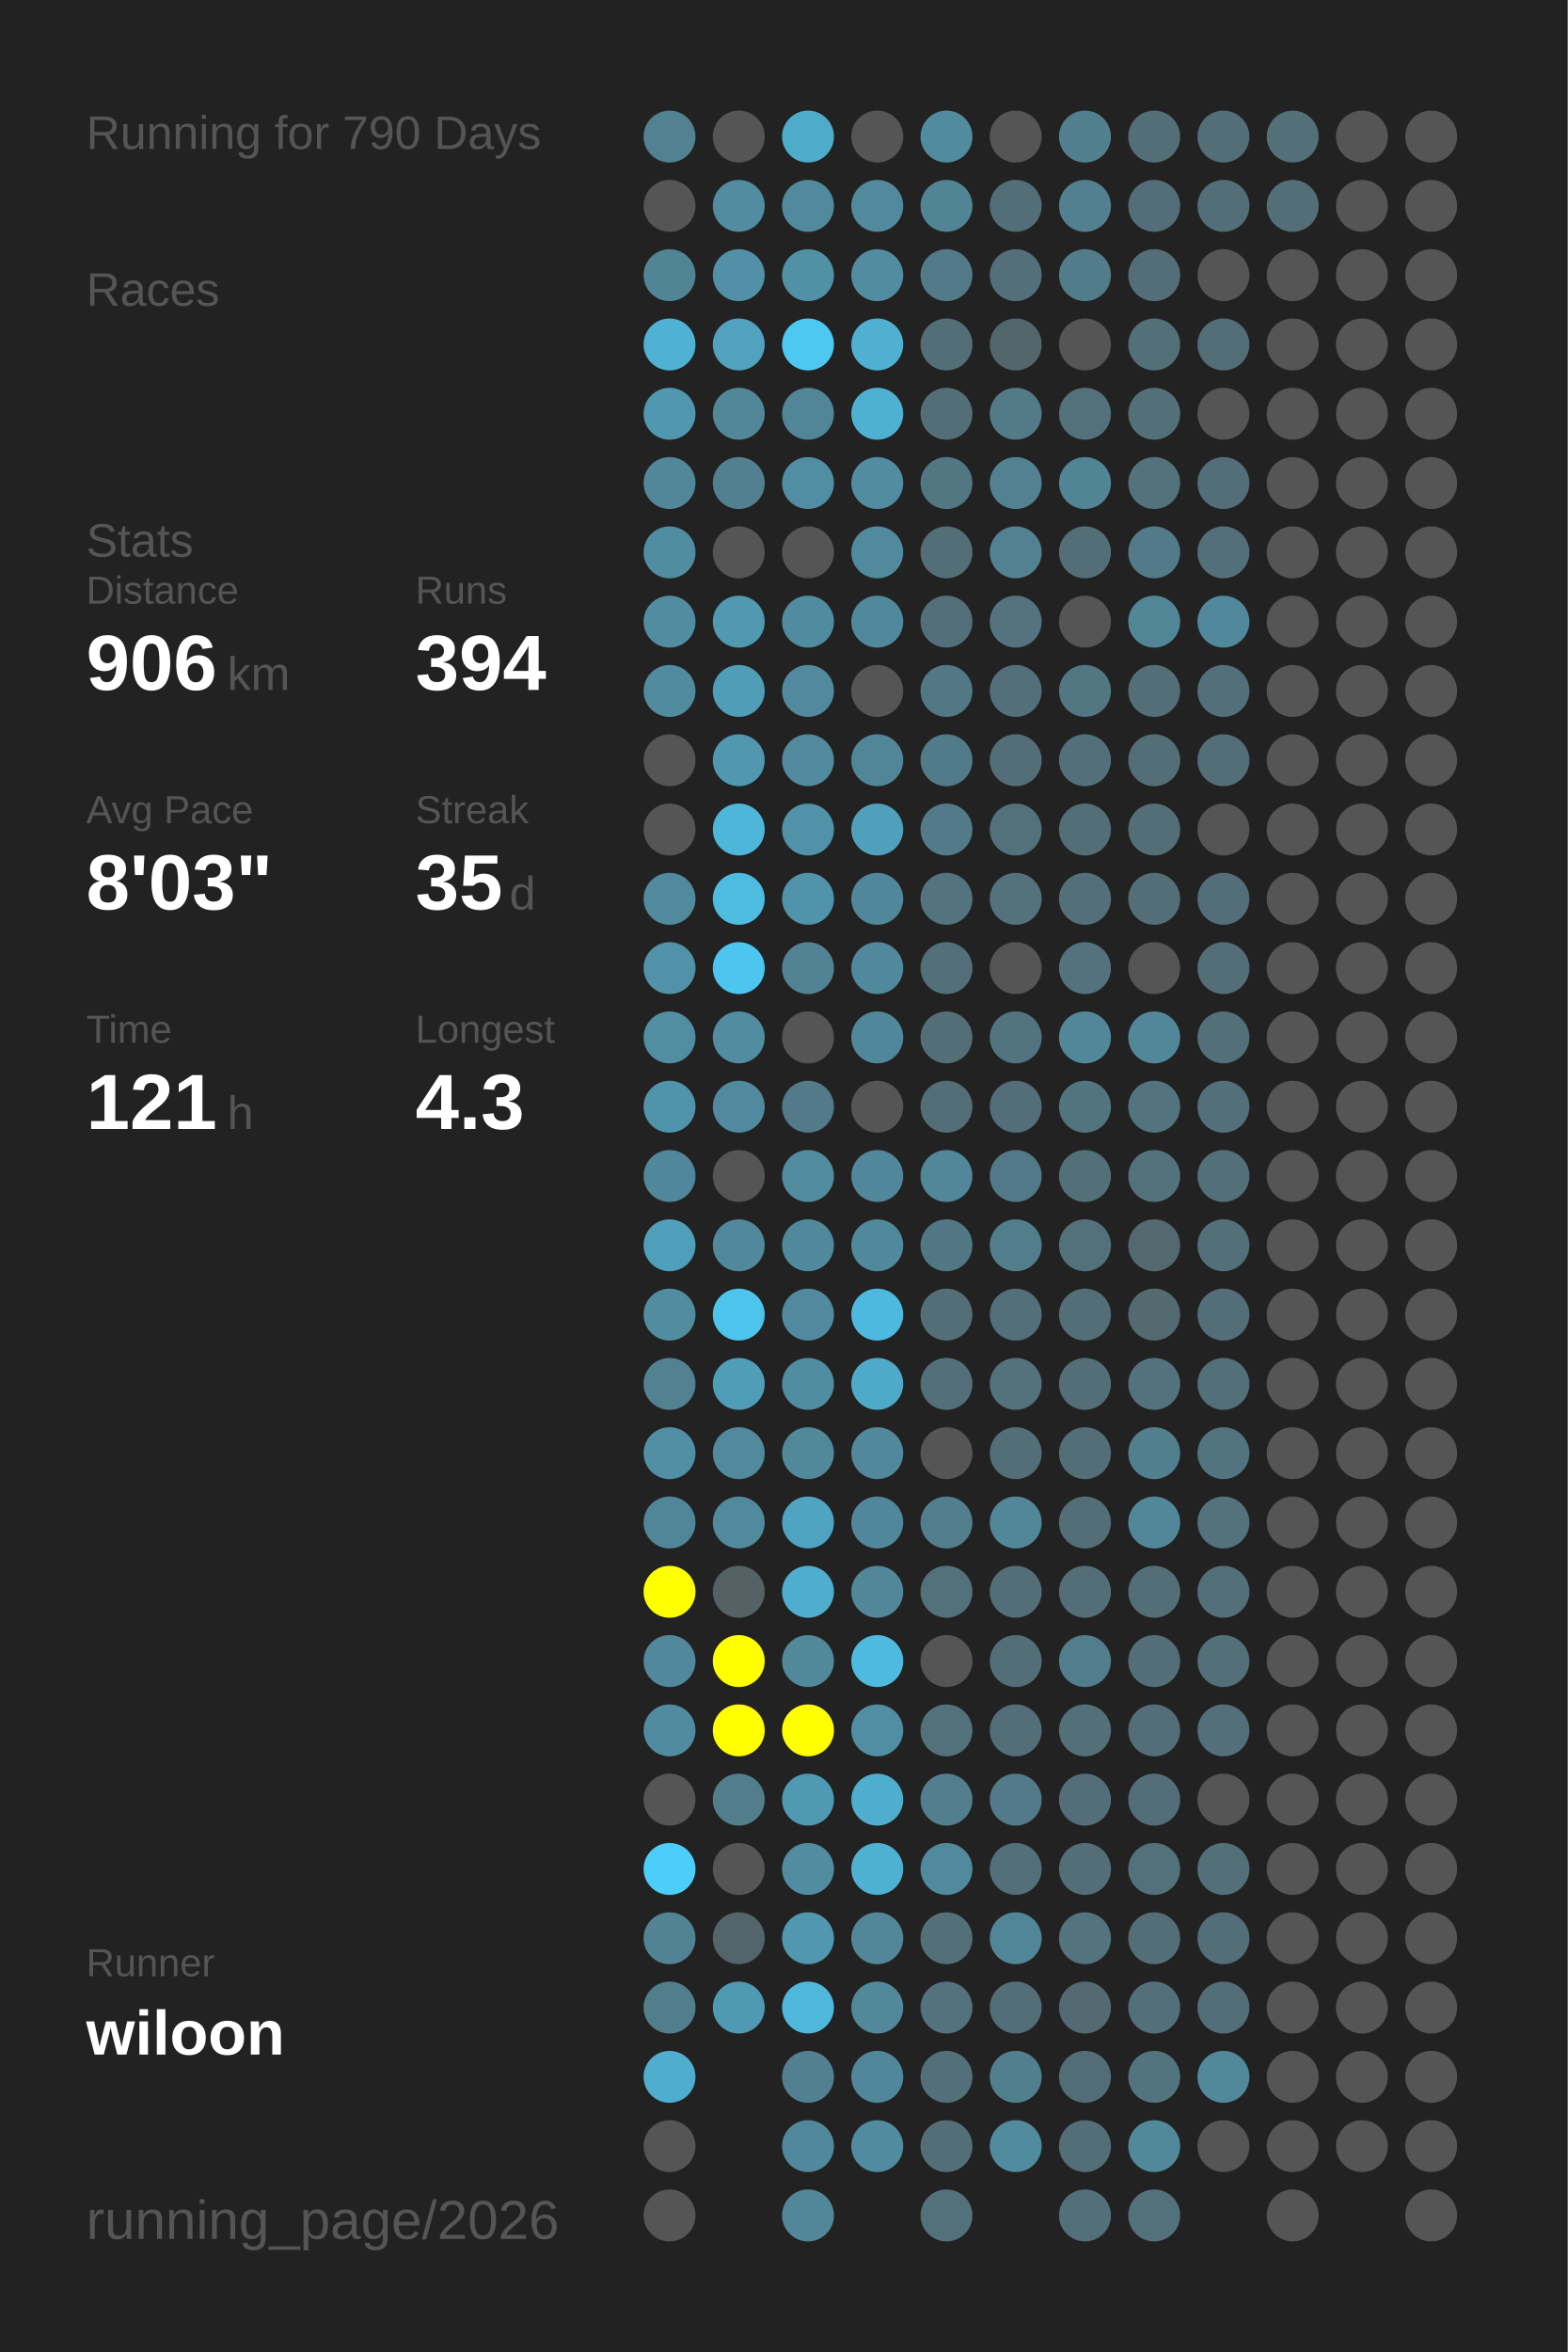
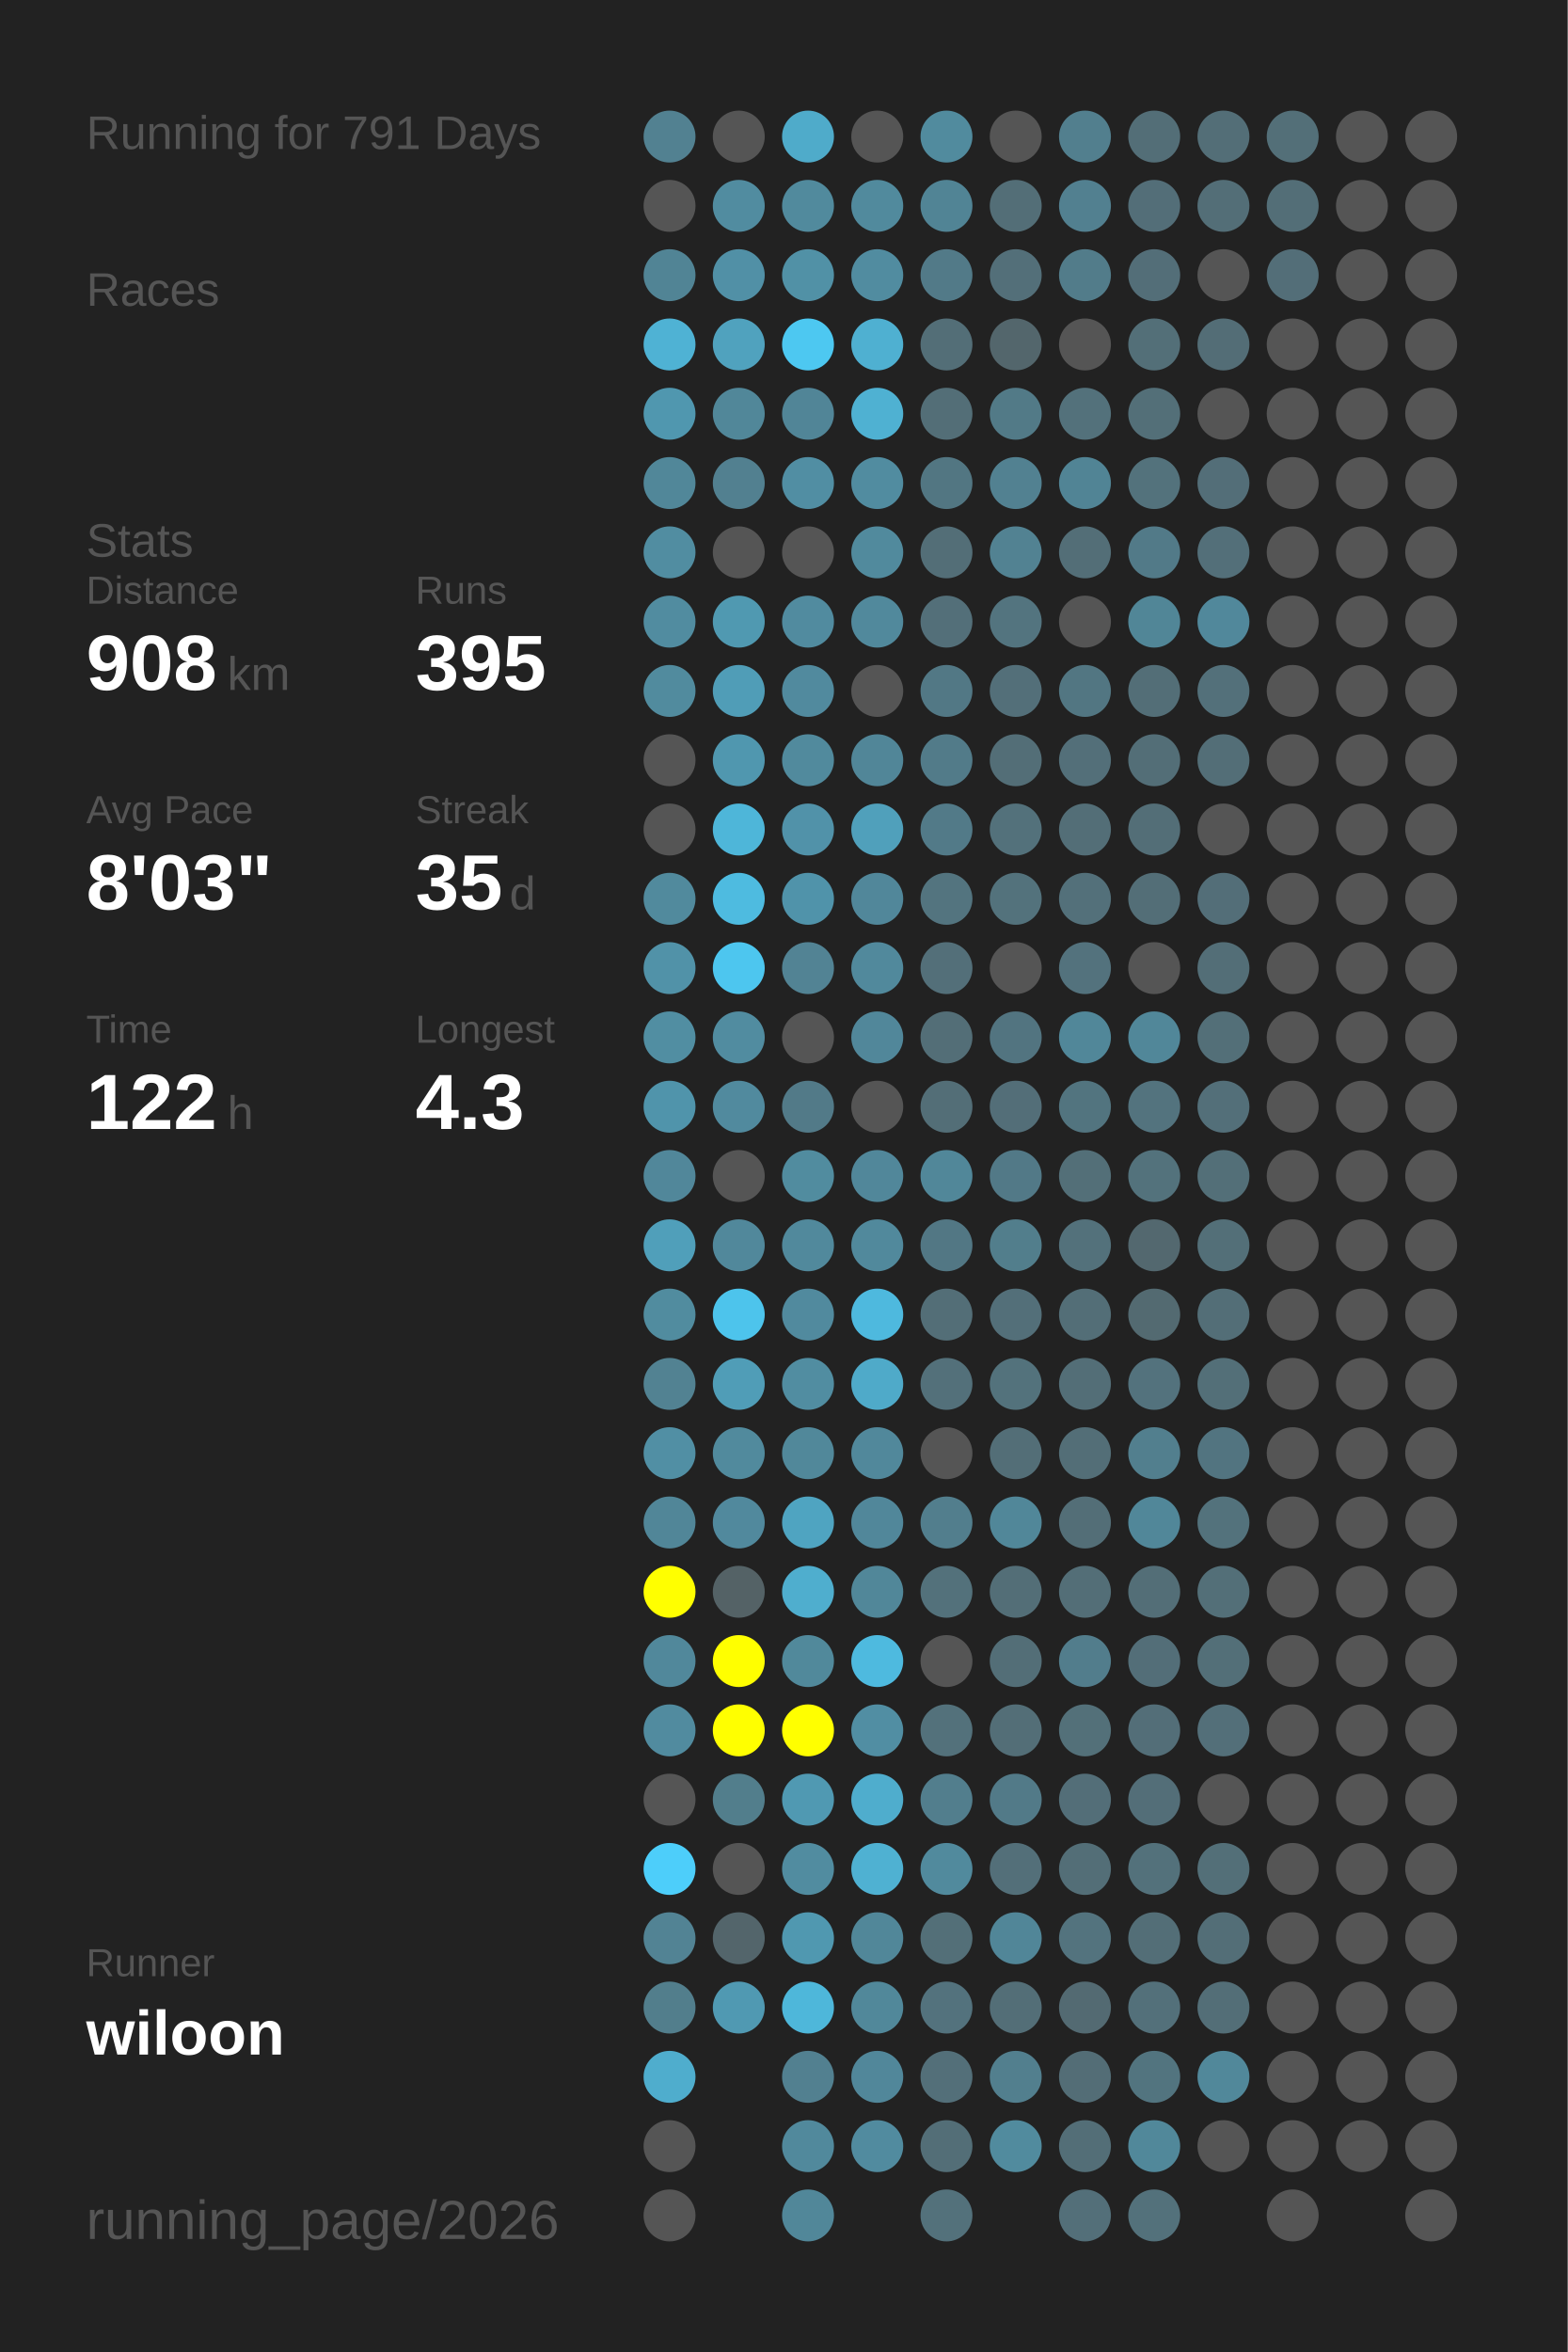
<svg xmlns="http://www.w3.org/2000/svg" baseProfile="full" height="300mm" version="1.1" viewBox="0,0,200,300" width="200mm">
  <defs />
  <rect fill="#222222" height="300" width="200" x="0" y="0" />
-   <text fill="#555555" style="font-size:6px; font-family:Arial;" x="11" y="19">Running for 790 Days</text>
+   <text fill="#555555" style="font-size:6px; font-family:Arial;" x="11" y="19">Running for 791 Days</text>
  <text fill="#555555" style="font-size:6px; font-family:Arial;" x="11" y="39">Races</text>
  <text fill="#555555" style="font-size:6px; font-family:Arial;" x="11" y="71">Stats</text>
  <text fill="#555555" style="font-size:5px; font-family:Arial;" x="11" y="77">Distance</text>
-   <text fill="#FFFFFF" style="font-size:10px; font-family:Arial; font-weight:bold;" x="11" y="88">906</text>
+   <text fill="#FFFFFF" style="font-size:10px; font-family:Arial; font-weight:bold;" x="11" y="88">908</text>
  <text fill="#555555" style="font-size:6px; font-family:Arial;" x="29" y="88">km</text>
  <text fill="#555555" style="font-size:5px; font-family:Arial;" x="53" y="77">Runs</text>
-   <text fill="#FFFFFF" style="font-size:10px; font-family:Arial; font-weight:bold;" x="53" y="88">394</text>
+   <text fill="#FFFFFF" style="font-size:10px; font-family:Arial; font-weight:bold;" x="53" y="88">395</text>
  <text fill="#555555" style="font-size:5px; font-family:Arial;" x="11" y="105">Avg Pace</text>
  <text fill="#FFFFFF" style="font-size:10px; font-family:Arial; font-weight:bold;" x="11" y="116">8'03"</text>
  <text fill="#555555" style="font-size:5px; font-family:Arial;" x="53" y="105">Streak</text>
  <text fill="#FFFFFF" style="font-size:10px; font-family:Arial; font-weight:bold;" x="53" y="116">35</text>
  <text fill="#555555" style="font-size:6px; font-family:Arial;" x="65" y="116">d</text>
  <text fill="#555555" style="font-size:5px; font-family:Arial;" x="11" y="133">Time</text>
-   <text fill="#FFFFFF" style="font-size:10px; font-family:Arial; font-weight:bold;" x="11" y="144">121</text>
+   <text fill="#FFFFFF" style="font-size:10px; font-family:Arial; font-weight:bold;" x="11" y="144">122</text>
  <text fill="#555555" style="font-size:6px; font-family:Arial;" x="29" y="144">h</text>
  <text fill="#555555" style="font-size:5px; font-family:Arial;" x="53" y="133">Longest</text>
  <text fill="#FFFFFF" style="font-size:10px; font-family:Arial; font-weight:bold;" x="53" y="144">4.3</text>
  <text fill="#555555" style="font-size:5px; font-family:Arial;" x="11" y="252.065">Runner</text>
  <text fill="#FFFFFF" style="font-size:8px; font-family:Arial; font-weight:bold;" x="11" y="262.065">wiloon</text>
  <text fill="#555555" style="font-size:7px; font-family:Arial;" x="11" y="285.581">running_page/2026</text>
  <circle cx="85.417" cy="17.419" fill="#528191" r="3.312" />
  <circle cx="85.417" cy="26.258" fill="#555555" r="3.312" />
  <circle cx="85.417" cy="35.097" fill="#518495" r="3.312" />
  <circle cx="85.417" cy="43.935" fill="#4fb2d4" r="3.312" />
  <circle cx="85.417" cy="52.774" fill="#5097af" r="3.312" />
  <circle cx="85.417" cy="61.613" fill="#518799" r="3.312" />
  <circle cx="85.417" cy="70.452" fill="#518da1" r="3.312" />
  <circle cx="85.417" cy="79.29" fill="#518ca0" r="3.312" />
  <circle cx="85.417" cy="88.129" fill="#518b9e" r="3.312" />
  <circle cx="85.417" cy="96.968" fill="#555555" r="3.312" />
  <circle cx="85.417" cy="105.806" fill="#555555" r="3.312" />
  <circle cx="85.417" cy="114.645" fill="#518a9d" r="3.312" />
  <circle cx="85.417" cy="123.484" fill="#5192a8" r="3.312" />
  <circle cx="85.417" cy="132.323" fill="#518ea2" r="3.312" />
  <circle cx="85.417" cy="141.161" fill="#5094ab" r="3.312" />
  <circle cx="85.417" cy="150" fill="#51879a" r="3.312" />
  <circle cx="85.417" cy="158.839" fill="#509fba" r="3.312" />
  <circle cx="85.417" cy="167.677" fill="#518c9f" r="3.312" />
  <circle cx="85.417" cy="176.516" fill="#528292" r="3.312" />
  <circle cx="85.417" cy="185.355" fill="#518fa4" r="3.312" />
  <circle cx="85.417" cy="194.194" fill="#518698" r="3.312" />
  <circle cx="85.417" cy="203.032" fill="#FFFF00" r="3.312" />
  <circle cx="85.417" cy="211.871" fill="#51889b" r="3.312" />
  <circle cx="85.417" cy="220.71" fill="#518b9f" r="3.312" />
  <circle cx="85.417" cy="229.548" fill="#555555" r="3.312" />
  <circle cx="85.417" cy="238.387" fill="#4dcefa" r="3.312" />
  <circle cx="85.417" cy="247.226" fill="#528394" r="3.312" />
  <circle cx="85.417" cy="256.065" fill="#527e8c" r="3.312" />
  <circle cx="85.417" cy="264.903" fill="#4fadcd" r="3.312" />
  <circle cx="85.417" cy="273.742" fill="#555555" r="3.312" />
  <circle cx="85.417" cy="282.581" fill="#555555" r="3.312" />
  <circle cx="94.25" cy="17.419" fill="#555555" r="3.312" />
  <circle cx="94.25" cy="26.258" fill="#518ca0" r="3.312" />
  <circle cx="94.25" cy="35.097" fill="#5190a6" r="3.312" />
  <circle cx="94.25" cy="43.935" fill="#50a2be" r="3.312" />
  <circle cx="94.25" cy="52.774" fill="#518799" r="3.312" />
  <circle cx="94.25" cy="61.613" fill="#528090" r="3.312" />
  <circle cx="94.25" cy="70.452" fill="#555555" r="3.312" />
  <circle cx="94.25" cy="79.29" fill="#5099b1" r="3.312" />
  <circle cx="94.25" cy="88.129" fill="#509db7" r="3.312" />
  <circle cx="94.25" cy="96.968" fill="#5097af" r="3.312" />
  <circle cx="94.25" cy="105.806" fill="#4eb6d9" r="3.312" />
  <circle cx="94.25" cy="114.645" fill="#4ebbe0" r="3.312" />
  <circle cx="94.25" cy="123.484" fill="#4dc6ef" r="3.312" />
  <circle cx="94.25" cy="132.323" fill="#518ca0" r="3.312" />
  <circle cx="94.25" cy="141.161" fill="#518a9e" r="3.312" />
  <circle cx="94.25" cy="150" fill="#555555" r="3.312" />
  <circle cx="94.25" cy="158.839" fill="#51889b" r="3.312" />
  <circle cx="94.25" cy="167.677" fill="#4dc4ec" r="3.312" />
  <circle cx="94.25" cy="176.516" fill="#509db7" r="3.312" />
  <circle cx="94.25" cy="185.355" fill="#518a9d" r="3.312" />
  <circle cx="94.25" cy="194.194" fill="#51899d" r="3.312" />
  <circle cx="94.25" cy="203.032" fill="#546266" r="3.312" />
  <circle cx="94.25" cy="211.871" fill="#FFFF00" r="3.312" />
  <circle cx="94.25" cy="220.71" fill="#FFFF00" r="3.312" />
  <circle cx="94.25" cy="229.548" fill="#527e8c" r="3.312" />
  <circle cx="94.25" cy="238.387" fill="#555555" r="3.312" />
  <circle cx="94.25" cy="247.226" fill="#53656b" r="3.312" />
  <circle cx="94.25" cy="256.065" fill="#5099b2" r="3.312" />
  <circle cx="103.083" cy="17.419" fill="#4fabca" r="3.312" />
  <circle cx="103.083" cy="26.258" fill="#518a9d" r="3.312" />
  <circle cx="103.083" cy="35.097" fill="#5191a6" r="3.312" />
  <circle cx="103.083" cy="43.935" fill="#4dc8f1" r="3.312" />
  <circle cx="103.083" cy="52.774" fill="#518597" r="3.312" />
  <circle cx="103.083" cy="61.613" fill="#518ea3" r="3.312" />
  <circle cx="103.083" cy="70.452" fill="#555555" r="3.312" />
  <circle cx="103.083" cy="79.29" fill="#518b9f" r="3.312" />
  <circle cx="103.083" cy="88.129" fill="#518a9e" r="3.312" />
  <circle cx="103.083" cy="96.968" fill="#518a9d" r="3.312" />
  <circle cx="103.083" cy="105.806" fill="#5192a9" r="3.312" />
  <circle cx="103.083" cy="114.645" fill="#5093aa" r="3.312" />
  <circle cx="103.083" cy="123.484" fill="#528394" r="3.312" />
  <circle cx="103.083" cy="132.323" fill="#555555" r="3.312" />
  <circle cx="103.083" cy="141.161" fill="#527a88" r="3.312" />
  <circle cx="103.083" cy="150" fill="#518c9f" r="3.312" />
  <circle cx="103.083" cy="158.839" fill="#51899c" r="3.312" />
  <circle cx="103.083" cy="167.677" fill="#518a9e" r="3.312" />
  <circle cx="103.083" cy="176.516" fill="#518da1" r="3.312" />
  <circle cx="103.083" cy="185.355" fill="#51889a" r="3.312" />
  <circle cx="103.083" cy="194.194" fill="#4fa4c1" r="3.312" />
  <circle cx="103.083" cy="203.032" fill="#4faece" r="3.312" />
  <circle cx="103.083" cy="211.871" fill="#51899b" r="3.312" />
  <circle cx="103.083" cy="220.71" fill="#FFFF00" r="3.312" />
  <circle cx="103.083" cy="229.548" fill="#5099b2" r="3.312" />
  <circle cx="103.083" cy="238.387" fill="#518ca0" r="3.312" />
  <circle cx="103.083" cy="247.226" fill="#5098b0" r="3.312" />
  <circle cx="103.083" cy="256.065" fill="#4eb7da" r="3.312" />
  <circle cx="103.083" cy="264.903" fill="#528090" r="3.312" />
  <circle cx="103.083" cy="273.742" fill="#51899c" r="3.312" />
  <circle cx="103.083" cy="282.581" fill="#518799" r="3.312" />
  <circle cx="111.917" cy="17.419" fill="#555555" r="3.312" />
  <circle cx="111.917" cy="26.258" fill="#518a9d" r="3.312" />
  <circle cx="111.917" cy="35.097" fill="#518ca0" r="3.312" />
  <circle cx="111.917" cy="43.935" fill="#4fb0d1" r="3.312" />
  <circle cx="111.917" cy="52.774" fill="#4fb1d2" r="3.312" />
  <circle cx="111.917" cy="61.613" fill="#518ca0" r="3.312" />
  <circle cx="111.917" cy="70.452" fill="#518a9d" r="3.312" />
  <circle cx="111.917" cy="79.29" fill="#51899c" r="3.312" />
  <circle cx="111.917" cy="88.129" fill="#555555" r="3.312" />
  <circle cx="111.917" cy="96.968" fill="#518698" r="3.312" />
  <circle cx="111.917" cy="105.806" fill="#50a0bb" r="3.312" />
  <circle cx="111.917" cy="114.645" fill="#51879a" r="3.312" />
  <circle cx="111.917" cy="123.484" fill="#51899c" r="3.312" />
  <circle cx="111.917" cy="132.323" fill="#51879a" r="3.312" />
  <circle cx="111.917" cy="141.161" fill="#555555" r="3.312" />
  <circle cx="111.917" cy="150" fill="#51879a" r="3.312" />
  <circle cx="111.917" cy="158.839" fill="#51899c" r="3.312" />
  <circle cx="111.917" cy="167.677" fill="#4eb9de" r="3.312" />
  <circle cx="111.917" cy="176.516" fill="#4faac9" r="3.312" />
  <circle cx="111.917" cy="185.355" fill="#51889b" r="3.312" />
  <circle cx="111.917" cy="194.194" fill="#51879a" r="3.312" />
  <circle cx="111.917" cy="203.032" fill="#518799" r="3.312" />
  <circle cx="111.917" cy="211.871" fill="#4ebadf" r="3.312" />
  <circle cx="111.917" cy="220.71" fill="#518ea3" r="3.312" />
  <circle cx="111.917" cy="229.548" fill="#4fadcd" r="3.312" />
  <circle cx="111.917" cy="238.387" fill="#4fb1d2" r="3.312" />
  <circle cx="111.917" cy="247.226" fill="#518799" r="3.312" />
  <circle cx="111.917" cy="256.065" fill="#51889a" r="3.312" />
  <circle cx="111.917" cy="264.903" fill="#51879a" r="3.312" />
  <circle cx="111.917" cy="273.742" fill="#518b9f" r="3.312" />
  <circle cx="120.75" cy="17.419" fill="#518b9e" r="3.312" />
  <circle cx="120.75" cy="26.258" fill="#518495" r="3.312" />
  <circle cx="120.75" cy="35.097" fill="#527a88" r="3.312" />
  <circle cx="120.75" cy="43.935" fill="#536e77" r="3.312" />
  <circle cx="120.75" cy="52.774" fill="#536e77" r="3.312" />
  <circle cx="120.75" cy="61.613" fill="#527682" r="3.312" />
  <circle cx="120.75" cy="70.452" fill="#536e77" r="3.312" />
  <circle cx="120.75" cy="79.29" fill="#536f79" r="3.312" />
  <circle cx="120.75" cy="88.129" fill="#527885" r="3.312" />
  <circle cx="120.75" cy="96.968" fill="#527b89" r="3.312" />
  <circle cx="120.75" cy="105.806" fill="#527a88" r="3.312" />
  <circle cx="120.75" cy="114.645" fill="#53747f" r="3.312" />
  <circle cx="120.75" cy="123.484" fill="#536f79" r="3.312" />
  <circle cx="120.75" cy="132.323" fill="#536e77" r="3.312" />
  <circle cx="120.75" cy="141.161" fill="#536e77" r="3.312" />
  <circle cx="120.75" cy="150" fill="#518799" r="3.312" />
  <circle cx="120.75" cy="158.839" fill="#527784" r="3.312" />
  <circle cx="120.75" cy="167.677" fill="#536e77" r="3.312" />
  <circle cx="120.75" cy="176.516" fill="#53707a" r="3.312" />
  <circle cx="120.75" cy="185.355" fill="#555555" r="3.312" />
  <circle cx="120.75" cy="194.194" fill="#527e8d" r="3.312" />
  <circle cx="120.75" cy="203.032" fill="#53717b" r="3.312" />
  <circle cx="120.75" cy="211.871" fill="#555555" r="3.312" />
  <circle cx="120.75" cy="220.71" fill="#53717b" r="3.312" />
  <circle cx="120.75" cy="229.548" fill="#527e8d" r="3.312" />
  <circle cx="120.75" cy="238.387" fill="#518a9d" r="3.312" />
  <circle cx="120.75" cy="247.226" fill="#536f78" r="3.312" />
  <circle cx="120.75" cy="256.065" fill="#53727d" r="3.312" />
  <circle cx="120.75" cy="264.903" fill="#536f79" r="3.312" />
  <circle cx="120.75" cy="273.742" fill="#536e77" r="3.312" />
  <circle cx="120.75" cy="282.581" fill="#53717b" r="3.312" />
  <circle cx="129.583" cy="17.419" fill="#555555" r="3.312" />
  <circle cx="129.583" cy="26.258" fill="#536e77" r="3.312" />
  <circle cx="129.583" cy="35.097" fill="#536f79" r="3.312" />
  <circle cx="129.583" cy="43.935" fill="#53666c" r="3.312" />
  <circle cx="129.583" cy="52.774" fill="#527a87" r="3.312" />
  <circle cx="129.583" cy="61.613" fill="#528191" r="3.312" />
  <circle cx="129.583" cy="70.452" fill="#528292" r="3.312" />
  <circle cx="129.583" cy="79.29" fill="#53747f" r="3.312" />
  <circle cx="129.583" cy="88.129" fill="#536f79" r="3.312" />
  <circle cx="129.583" cy="96.968" fill="#536e77" r="3.312" />
  <circle cx="129.583" cy="105.806" fill="#53717b" r="3.312" />
  <circle cx="129.583" cy="114.645" fill="#53727c" r="3.312" />
  <circle cx="129.583" cy="123.484" fill="#555555" r="3.312" />
  <circle cx="129.583" cy="132.323" fill="#527480" r="3.312" />
  <circle cx="129.583" cy="141.161" fill="#536e78" r="3.312" />
  <circle cx="129.583" cy="150" fill="#527987" r="3.312" />
  <circle cx="129.583" cy="158.839" fill="#527e8c" r="3.312" />
  <circle cx="129.583" cy="167.677" fill="#536f79" r="3.312" />
  <circle cx="129.583" cy="176.516" fill="#53727c" r="3.312" />
  <circle cx="129.583" cy="185.355" fill="#536e77" r="3.312" />
  <circle cx="129.583" cy="194.194" fill="#518799" r="3.312" />
  <circle cx="129.583" cy="203.032" fill="#536e77" r="3.312" />
  <circle cx="129.583" cy="211.871" fill="#536e77" r="3.312" />
  <circle cx="129.583" cy="220.71" fill="#536e77" r="3.312" />
  <circle cx="129.583" cy="229.548" fill="#527a88" r="3.312" />
  <circle cx="129.583" cy="238.387" fill="#536f79" r="3.312" />
  <circle cx="129.583" cy="247.226" fill="#518698" r="3.312" />
  <circle cx="129.583" cy="256.065" fill="#536e77" r="3.312" />
  <circle cx="129.583" cy="264.903" fill="#527f8e" r="3.312" />
  <circle cx="129.583" cy="273.742" fill="#518b9e" r="3.312" />
  <circle cx="138.417" cy="17.419" fill="#527f8e" r="3.312" />
  <circle cx="138.417" cy="26.258" fill="#528090" r="3.312" />
  <circle cx="138.417" cy="35.097" fill="#527c8a" r="3.312" />
  <circle cx="138.417" cy="43.935" fill="#555555" r="3.312" />
  <circle cx="138.417" cy="52.774" fill="#53717b" r="3.312" />
  <circle cx="138.417" cy="61.613" fill="#518495" r="3.312" />
  <circle cx="138.417" cy="70.452" fill="#536e77" r="3.312" />
  <circle cx="138.417" cy="79.29" fill="#555555" r="3.312" />
  <circle cx="138.417" cy="88.129" fill="#527682" r="3.312" />
  <circle cx="138.417" cy="96.968" fill="#536f79" r="3.312" />
  <circle cx="138.417" cy="105.806" fill="#536e77" r="3.312" />
  <circle cx="138.417" cy="114.645" fill="#53707a" r="3.312" />
  <circle cx="138.417" cy="123.484" fill="#53727d" r="3.312" />
  <circle cx="138.417" cy="132.323" fill="#518799" r="3.312" />
  <circle cx="138.417" cy="141.161" fill="#52747f" r="3.312" />
  <circle cx="138.417" cy="150" fill="#536f78" r="3.312" />
  <circle cx="138.417" cy="158.839" fill="#53717b" r="3.312" />
  <circle cx="138.417" cy="167.677" fill="#536e77" r="3.312" />
  <circle cx="138.417" cy="176.516" fill="#536e77" r="3.312" />
  <circle cx="138.417" cy="185.355" fill="#536e77" r="3.312" />
  <circle cx="138.417" cy="194.194" fill="#536e77" r="3.312" />
  <circle cx="138.417" cy="203.032" fill="#536e77" r="3.312" />
  <circle cx="138.417" cy="211.871" fill="#527d8c" r="3.312" />
  <circle cx="138.417" cy="220.71" fill="#537079" r="3.312" />
  <circle cx="138.417" cy="229.548" fill="#536e78" r="3.312" />
  <circle cx="138.417" cy="238.387" fill="#536e77" r="3.312" />
  <circle cx="138.417" cy="247.226" fill="#53737e" r="3.312" />
  <circle cx="138.417" cy="256.065" fill="#536a72" r="3.312" />
  <circle cx="138.417" cy="264.903" fill="#536d76" r="3.312" />
  <circle cx="138.417" cy="273.742" fill="#536e77" r="3.312" />
  <circle cx="138.417" cy="282.581" fill="#536f79" r="3.312" />
  <circle cx="147.25" cy="17.419" fill="#536e77" r="3.312" />
  <circle cx="147.25" cy="26.258" fill="#536e78" r="3.312" />
  <circle cx="147.25" cy="35.097" fill="#536e78" r="3.312" />
  <circle cx="147.25" cy="43.935" fill="#536f78" r="3.312" />
  <circle cx="147.25" cy="52.774" fill="#536f78" r="3.312" />
  <circle cx="147.25" cy="61.613" fill="#53727c" r="3.312" />
  <circle cx="147.25" cy="70.452" fill="#527a88" r="3.312" />
  <circle cx="147.25" cy="79.29" fill="#518697" r="3.312" />
  <circle cx="147.25" cy="88.129" fill="#536e77" r="3.312" />
  <circle cx="147.25" cy="96.968" fill="#536e77" r="3.312" />
  <circle cx="147.25" cy="105.806" fill="#536e77" r="3.312" />
  <circle cx="147.25" cy="114.645" fill="#536e77" r="3.312" />
  <circle cx="147.25" cy="123.484" fill="#555555" r="3.312" />
  <circle cx="147.25" cy="132.323" fill="#518799" r="3.312" />
  <circle cx="147.25" cy="141.161" fill="#53737e" r="3.312" />
  <circle cx="147.25" cy="150" fill="#53727c" r="3.312" />
  <circle cx="147.25" cy="158.839" fill="#53686f" r="3.312" />
  <circle cx="147.25" cy="167.677" fill="#536a71" r="3.312" />
  <circle cx="147.25" cy="176.516" fill="#53727d" r="3.312" />
  <circle cx="147.25" cy="185.355" fill="#527f8e" r="3.312" />
  <circle cx="147.25" cy="194.194" fill="#518799" r="3.312" />
  <circle cx="147.25" cy="203.032" fill="#536e77" r="3.312" />
  <circle cx="147.25" cy="211.871" fill="#536e78" r="3.312" />
  <circle cx="147.25" cy="220.71" fill="#536e78" r="3.312" />
  <circle cx="147.25" cy="229.548" fill="#536e78" r="3.312" />
  <circle cx="147.25" cy="238.387" fill="#53717b" r="3.312" />
  <circle cx="147.25" cy="247.226" fill="#536e77" r="3.312" />
  <circle cx="147.25" cy="256.065" fill="#53707a" r="3.312" />
  <circle cx="147.25" cy="264.903" fill="#52747f" r="3.312" />
  <circle cx="147.25" cy="273.742" fill="#51889a" r="3.312" />
  <circle cx="147.25" cy="282.581" fill="#53717b" r="3.312" />
  <circle cx="156.083" cy="17.419" fill="#536e77" r="3.312" />
  <circle cx="156.083" cy="26.258" fill="#536e77" r="3.312" />
  <circle cx="156.083" cy="35.097" fill="#555555" r="3.312" />
  <circle cx="156.083" cy="43.935" fill="#536d76" r="3.312" />
  <circle cx="156.083" cy="52.774" fill="#555555" r="3.312" />
  <circle cx="156.083" cy="61.613" fill="#536e78" r="3.312" />
  <circle cx="156.083" cy="70.452" fill="#536f79" r="3.312" />
  <circle cx="156.083" cy="79.29" fill="#51889b" r="3.312" />
  <circle cx="156.083" cy="88.129" fill="#53707a" r="3.312" />
  <circle cx="156.083" cy="96.968" fill="#536e77" r="3.312" />
  <circle cx="156.083" cy="105.806" fill="#555555" r="3.312" />
  <circle cx="156.083" cy="114.645" fill="#536e78" r="3.312" />
  <circle cx="156.083" cy="123.484" fill="#536e77" r="3.312" />
  <circle cx="156.083" cy="132.323" fill="#536f78" r="3.312" />
  <circle cx="156.083" cy="141.161" fill="#536f79" r="3.312" />
  <circle cx="156.083" cy="150" fill="#536f78" r="3.312" />
  <circle cx="156.083" cy="158.839" fill="#536f78" r="3.312" />
  <circle cx="156.083" cy="167.677" fill="#536e77" r="3.312" />
  <circle cx="156.083" cy="176.516" fill="#536f78" r="3.312" />
  <circle cx="156.083" cy="185.355" fill="#527480" r="3.312" />
  <circle cx="156.083" cy="194.194" fill="#53727c" r="3.312" />
  <circle cx="156.083" cy="203.032" fill="#536f78" r="3.312" />
  <circle cx="156.083" cy="211.871" fill="#536f78" r="3.312" />
  <circle cx="156.083" cy="220.71" fill="#536f79" r="3.312" />
  <circle cx="156.083" cy="229.548" fill="#555555" r="3.312" />
  <circle cx="156.083" cy="238.387" fill="#536f78" r="3.312" />
  <circle cx="156.083" cy="247.226" fill="#536e77" r="3.312" />
  <circle cx="156.083" cy="256.065" fill="#536e77" r="3.312" />
  <circle cx="156.083" cy="264.903" fill="#51889a" r="3.312" />
  <circle cx="156.083" cy="273.742" fill="#555555" r="3.312" />
  <circle cx="164.917" cy="17.419" fill="#536f78" r="3.312" />
  <circle cx="164.917" cy="26.258" fill="#536e77" r="3.312" />
-   <circle cx="164.917" cy="35.097" fill="#555555" r="3.312" />
+   <circle cx="164.917" cy="35.097" fill="#536e78" r="3.312" />
  <circle cx="164.917" cy="43.935" fill="#555555" r="3.312" />
  <circle cx="164.917" cy="52.774" fill="#555555" r="3.312" />
  <circle cx="164.917" cy="61.613" fill="#555555" r="3.312" />
  <circle cx="164.917" cy="70.452" fill="#555555" r="3.312" />
  <circle cx="164.917" cy="79.29" fill="#555555" r="3.312" />
  <circle cx="164.917" cy="88.129" fill="#555555" r="3.312" />
  <circle cx="164.917" cy="96.968" fill="#555555" r="3.312" />
  <circle cx="164.917" cy="105.806" fill="#555555" r="3.312" />
  <circle cx="164.917" cy="114.645" fill="#555555" r="3.312" />
  <circle cx="164.917" cy="123.484" fill="#555555" r="3.312" />
  <circle cx="164.917" cy="132.323" fill="#555555" r="3.312" />
  <circle cx="164.917" cy="141.161" fill="#555555" r="3.312" />
  <circle cx="164.917" cy="150" fill="#555555" r="3.312" />
  <circle cx="164.917" cy="158.839" fill="#555555" r="3.312" />
  <circle cx="164.917" cy="167.677" fill="#555555" r="3.312" />
  <circle cx="164.917" cy="176.516" fill="#555555" r="3.312" />
  <circle cx="164.917" cy="185.355" fill="#555555" r="3.312" />
  <circle cx="164.917" cy="194.194" fill="#555555" r="3.312" />
  <circle cx="164.917" cy="203.032" fill="#555555" r="3.312" />
  <circle cx="164.917" cy="211.871" fill="#555555" r="3.312" />
  <circle cx="164.917" cy="220.71" fill="#555555" r="3.312" />
  <circle cx="164.917" cy="229.548" fill="#555555" r="3.312" />
  <circle cx="164.917" cy="238.387" fill="#555555" r="3.312" />
  <circle cx="164.917" cy="247.226" fill="#555555" r="3.312" />
  <circle cx="164.917" cy="256.065" fill="#555555" r="3.312" />
  <circle cx="164.917" cy="264.903" fill="#555555" r="3.312" />
  <circle cx="164.917" cy="273.742" fill="#555555" r="3.312" />
  <circle cx="164.917" cy="282.581" fill="#555555" r="3.312" />
  <circle cx="173.75" cy="17.419" fill="#555555" r="3.312" />
  <circle cx="173.75" cy="26.258" fill="#555555" r="3.312" />
  <circle cx="173.75" cy="35.097" fill="#555555" r="3.312" />
  <circle cx="173.75" cy="43.935" fill="#555555" r="3.312" />
  <circle cx="173.75" cy="52.774" fill="#555555" r="3.312" />
  <circle cx="173.75" cy="61.613" fill="#555555" r="3.312" />
  <circle cx="173.75" cy="70.452" fill="#555555" r="3.312" />
  <circle cx="173.75" cy="79.29" fill="#555555" r="3.312" />
  <circle cx="173.75" cy="88.129" fill="#555555" r="3.312" />
  <circle cx="173.75" cy="96.968" fill="#555555" r="3.312" />
  <circle cx="173.75" cy="105.806" fill="#555555" r="3.312" />
  <circle cx="173.75" cy="114.645" fill="#555555" r="3.312" />
  <circle cx="173.75" cy="123.484" fill="#555555" r="3.312" />
  <circle cx="173.75" cy="132.323" fill="#555555" r="3.312" />
  <circle cx="173.75" cy="141.161" fill="#555555" r="3.312" />
  <circle cx="173.75" cy="150" fill="#555555" r="3.312" />
  <circle cx="173.75" cy="158.839" fill="#555555" r="3.312" />
  <circle cx="173.75" cy="167.677" fill="#555555" r="3.312" />
  <circle cx="173.75" cy="176.516" fill="#555555" r="3.312" />
  <circle cx="173.75" cy="185.355" fill="#555555" r="3.312" />
  <circle cx="173.75" cy="194.194" fill="#555555" r="3.312" />
  <circle cx="173.75" cy="203.032" fill="#555555" r="3.312" />
  <circle cx="173.75" cy="211.871" fill="#555555" r="3.312" />
  <circle cx="173.75" cy="220.71" fill="#555555" r="3.312" />
  <circle cx="173.75" cy="229.548" fill="#555555" r="3.312" />
  <circle cx="173.75" cy="238.387" fill="#555555" r="3.312" />
  <circle cx="173.75" cy="247.226" fill="#555555" r="3.312" />
  <circle cx="173.75" cy="256.065" fill="#555555" r="3.312" />
  <circle cx="173.75" cy="264.903" fill="#555555" r="3.312" />
  <circle cx="173.75" cy="273.742" fill="#555555" r="3.312" />
  <circle cx="182.583" cy="17.419" fill="#555555" r="3.312" />
  <circle cx="182.583" cy="26.258" fill="#555555" r="3.312" />
  <circle cx="182.583" cy="35.097" fill="#555555" r="3.312" />
  <circle cx="182.583" cy="43.935" fill="#555555" r="3.312" />
  <circle cx="182.583" cy="52.774" fill="#555555" r="3.312" />
  <circle cx="182.583" cy="61.613" fill="#555555" r="3.312" />
  <circle cx="182.583" cy="70.452" fill="#555555" r="3.312" />
  <circle cx="182.583" cy="79.29" fill="#555555" r="3.312" />
  <circle cx="182.583" cy="88.129" fill="#555555" r="3.312" />
  <circle cx="182.583" cy="96.968" fill="#555555" r="3.312" />
  <circle cx="182.583" cy="105.806" fill="#555555" r="3.312" />
  <circle cx="182.583" cy="114.645" fill="#555555" r="3.312" />
  <circle cx="182.583" cy="123.484" fill="#555555" r="3.312" />
  <circle cx="182.583" cy="132.323" fill="#555555" r="3.312" />
  <circle cx="182.583" cy="141.161" fill="#555555" r="3.312" />
  <circle cx="182.583" cy="150" fill="#555555" r="3.312" />
  <circle cx="182.583" cy="158.839" fill="#555555" r="3.312" />
  <circle cx="182.583" cy="167.677" fill="#555555" r="3.312" />
  <circle cx="182.583" cy="176.516" fill="#555555" r="3.312" />
  <circle cx="182.583" cy="185.355" fill="#555555" r="3.312" />
  <circle cx="182.583" cy="194.194" fill="#555555" r="3.312" />
  <circle cx="182.583" cy="203.032" fill="#555555" r="3.312" />
  <circle cx="182.583" cy="211.871" fill="#555555" r="3.312" />
  <circle cx="182.583" cy="220.71" fill="#555555" r="3.312" />
  <circle cx="182.583" cy="229.548" fill="#555555" r="3.312" />
  <circle cx="182.583" cy="238.387" fill="#555555" r="3.312" />
  <circle cx="182.583" cy="247.226" fill="#555555" r="3.312" />
  <circle cx="182.583" cy="256.065" fill="#555555" r="3.312" />
  <circle cx="182.583" cy="264.903" fill="#555555" r="3.312" />
  <circle cx="182.583" cy="273.742" fill="#555555" r="3.312" />
  <circle cx="182.583" cy="282.581" fill="#555555" r="3.312" />
</svg>
